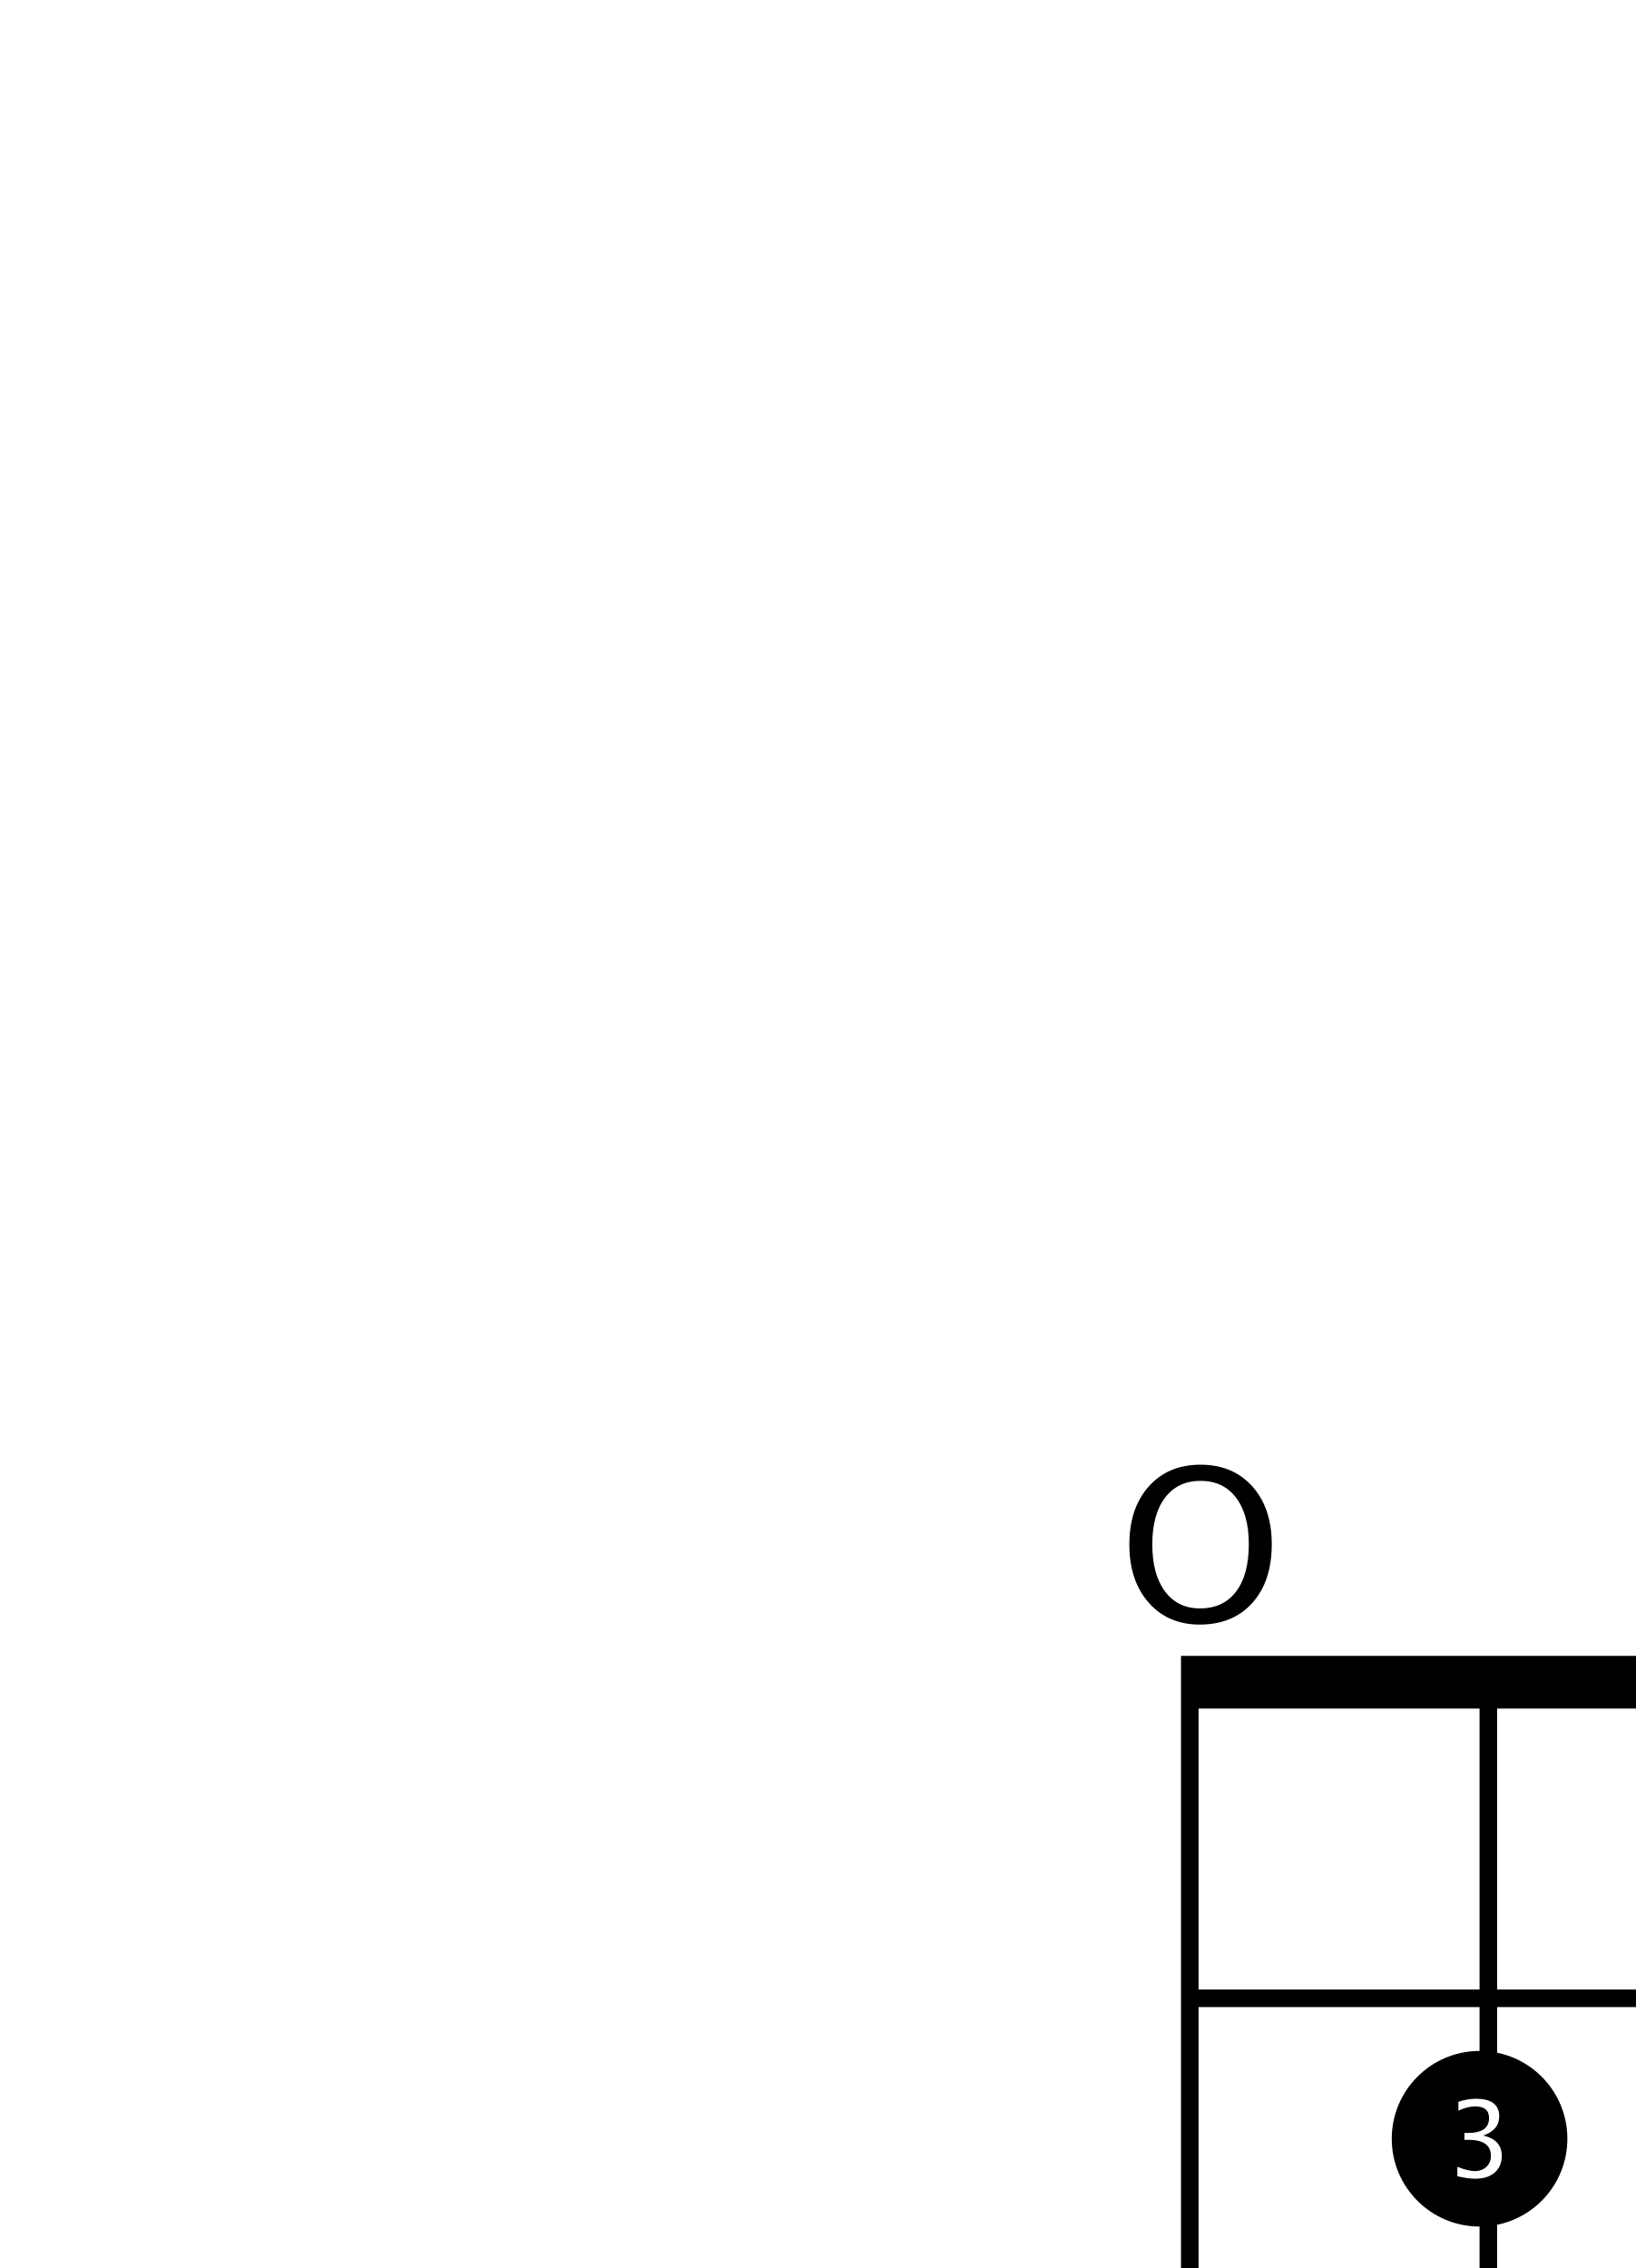
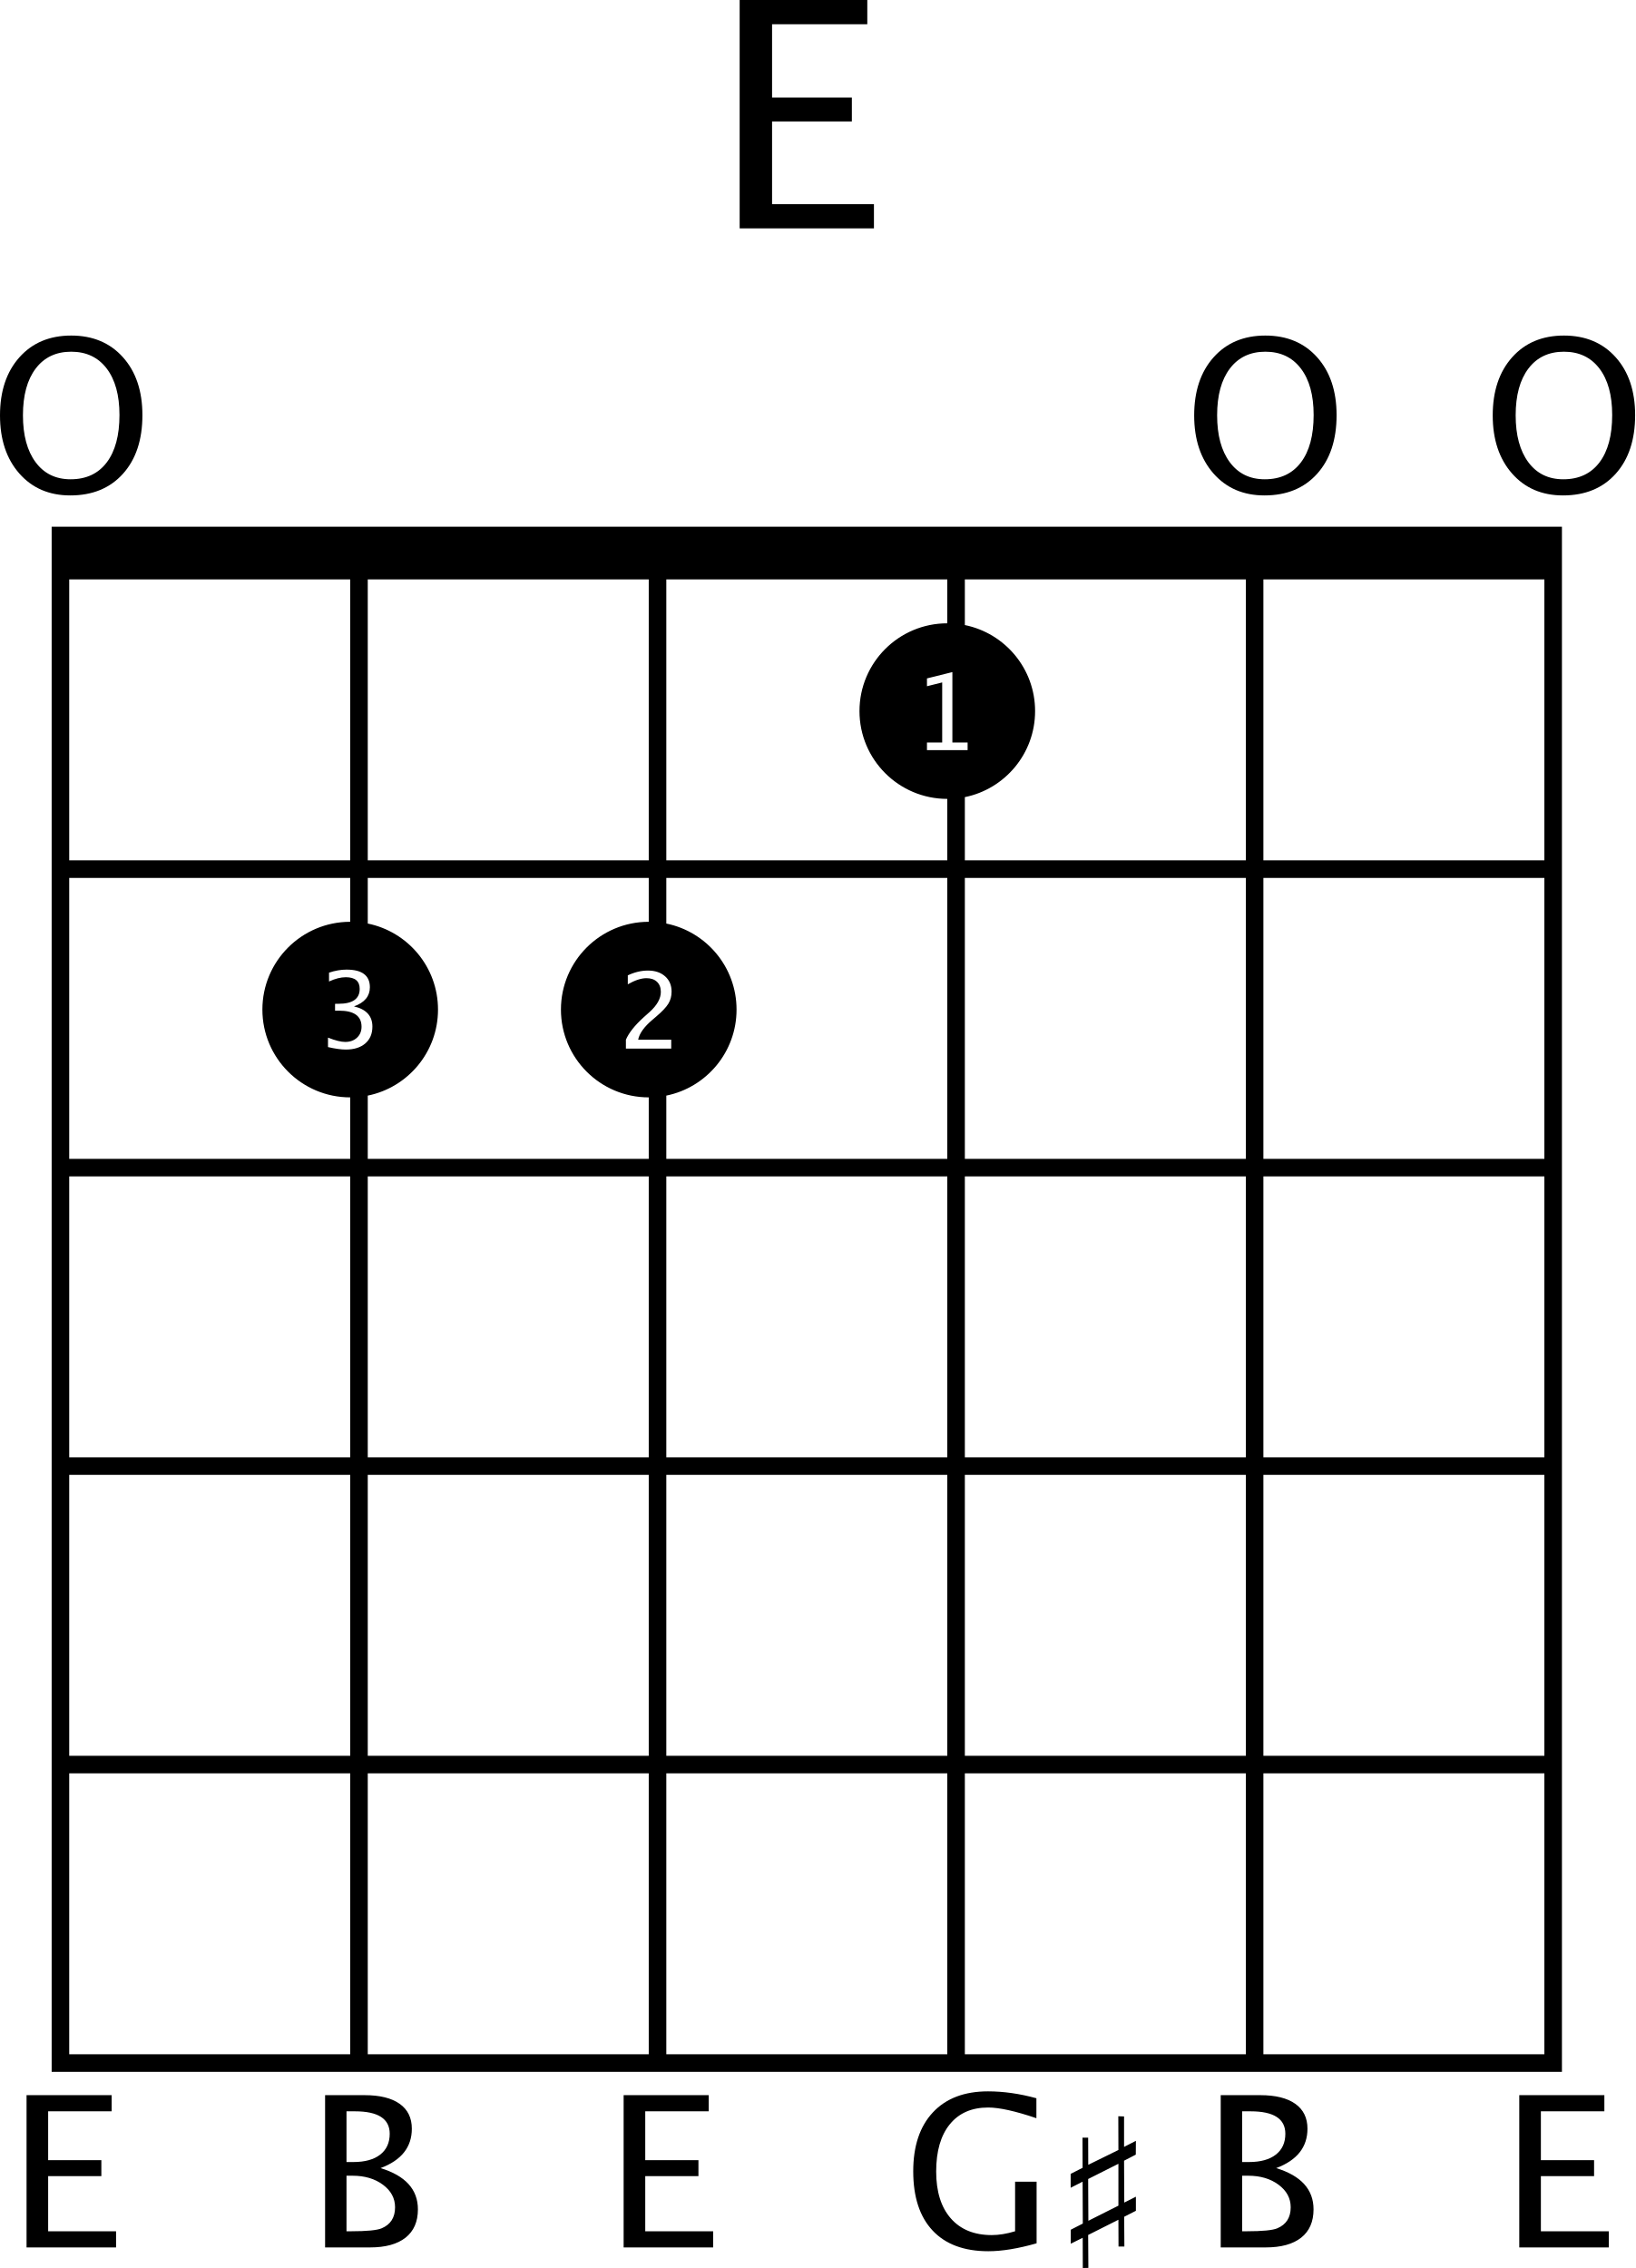
<svg xmlns="http://www.w3.org/2000/svg" style="fill-opacity:1; color-rendering:auto; color-interpolation:auto; text-rendering:auto; stroke:black; stroke-linecap:square; stroke-miterlimit:10; shape-rendering:auto; stroke-opacity:1; fill:black; stroke-dasharray:none; font-weight:normal; stroke-width:1; font-family:'Dialog'; font-style:normal; stroke-linejoin:miter; font-size:12px; stroke-dashoffset:0; image-rendering:auto;">
  <defs id="genericDefs" />
  <g>
    <g>
-       <path style="stroke:none;" d="M106.425 64.307 L106.425 77.314 L114.071 77.314 L114.071 75.935 L108.27 75.935 L108.27 71.224 L112.814 71.224 L112.814 69.861 L108.27 69.861 L108.27 65.686 L113.693 65.686 L113.693 64.307 ZM68.361 84.338 Q69.65 84.338 70.38 85.293 Q71.109 86.248 71.109 87.941 Q71.109 89.688 70.383 90.645 Q69.656 91.603 68.326 91.603 Q67.055 91.603 66.334 90.631 Q65.613 89.658 65.613 87.959 Q65.613 86.254 66.34 85.296 Q67.066 84.338 68.361 84.338 ZM136.361 84.338 Q137.65 84.338 138.38 85.293 Q139.109 86.248 139.109 87.941 Q139.109 89.688 138.383 90.645 Q137.656 91.603 136.326 91.603 Q135.055 91.603 134.334 90.631 Q133.613 89.658 133.613 87.959 Q133.613 86.254 134.34 85.296 Q135.066 84.338 136.361 84.338 ZM153.361 84.338 Q154.65 84.338 155.38 85.293 Q156.109 86.248 156.109 87.941 Q156.109 89.688 155.383 90.645 Q154.656 91.603 153.326 91.603 Q152.055 91.603 151.334 90.631 Q150.613 89.658 150.613 87.959 Q150.613 86.254 151.34 85.296 Q152.066 84.338 153.361 84.338 ZM68.361 83.418 Q66.516 83.418 65.411 84.657 Q64.307 85.897 64.307 87.965 Q64.307 90.022 65.405 91.272 Q66.504 92.523 68.309 92.523 Q70.201 92.523 71.309 91.29 Q72.416 90.057 72.416 87.953 Q72.416 85.891 71.309 84.654 Q70.201 83.418 68.361 83.418 ZM136.361 83.418 Q134.516 83.418 133.411 84.657 Q132.307 85.897 132.307 87.965 Q132.307 90.022 133.405 91.272 Q134.504 92.523 136.309 92.523 Q138.201 92.523 139.309 91.29 Q140.416 90.057 140.416 87.953 Q140.416 85.891 139.309 84.654 Q138.201 83.418 136.361 83.418 ZM153.361 83.418 Q151.516 83.418 150.411 84.657 Q149.307 85.897 149.307 87.965 Q149.307 90.022 150.405 91.272 Q151.504 92.523 153.309 92.523 Q155.201 92.523 156.309 91.29 Q157.416 90.057 157.416 87.953 Q157.416 85.891 156.309 84.654 Q155.201 83.418 153.361 83.418 ZM118.538 102.585 L118.538 106.595 L119.405 106.595 L119.405 107.029 L117.091 107.029 L117.091 106.595 L117.958 106.595 L117.958 103.173 L117.091 103.39 L117.091 102.945 L118.538 102.585 ZM84.248 97.307 L84.248 113.307 L68.248 113.307 L68.248 97.307 ZM101.248 97.307 L101.248 113.307 L85.248 113.307 L85.248 97.307 ZM118.248 97.307 L118.248 99.807 C115.487 99.807 113.248 102.045 113.248 104.807 C113.248 107.568 115.487 109.807 118.248 109.807 L118.248 113.307 L102.248 113.307 L102.248 97.307 ZM135.248 97.307 L135.248 113.307 L119.248 113.307 L119.248 109.707 L119.248 109.707 C121.53 109.243 123.248 107.226 123.248 104.807 C123.248 102.388 121.53 100.37 119.248 99.907 L119.248 99.907 L119.248 97.307 ZM152.248 97.307 L152.248 113.307 L136.248 113.307 L136.248 97.307 ZM101.201 119.585 Q101.811 119.585 102.18 119.913 Q102.549 120.241 102.549 120.783 Q102.549 121.172 102.363 121.474 Q102.177 121.776 101.67 122.207 L101.447 122.397 Q100.753 122.986 100.644 123.522 L102.528 123.522 L102.528 124.029 L99.947 124.029 L99.947 123.522 Q100.199 122.933 100.967 122.239 L101.298 121.943 Q101.936 121.366 101.936 120.797 Q101.936 120.434 101.718 120.226 Q101.5 120.018 101.119 120.018 Q100.668 120.018 100.056 120.367 L100.056 119.857 Q100.633 119.585 101.201 119.585 ZM84.039 119.53 Q85.369 119.53 85.369 120.535 Q85.369 121.3 84.463 121.625 Q85.512 121.868 85.512 122.773 Q85.512 123.386 85.108 123.734 Q84.704 124.083 83.998 124.083 Q83.596 124.083 82.984 123.942 L82.984 123.403 Q83.605 123.649 83.962 123.649 Q84.376 123.649 84.635 123.408 Q84.894 123.166 84.894 122.782 Q84.894 121.868 83.614 121.868 L83.385 121.868 L83.385 121.478 L83.587 121.476 Q84.789 121.476 84.789 120.629 Q84.789 119.964 83.998 119.964 Q83.564 119.964 83.043 120.207 L83.043 119.703 Q83.555 119.53 84.039 119.53 ZM84.248 114.307 L84.248 116.807 C81.487 116.807 79.248 119.045 79.248 121.807 C79.248 124.568 81.487 126.807 84.248 126.807 L84.248 130.307 L68.248 130.307 L68.248 114.307 ZM101.248 114.307 L101.248 116.807 C98.487 116.807 96.248 119.045 96.248 121.807 C96.248 124.568 98.487 126.807 101.248 126.807 L101.248 130.307 L85.248 130.307 L85.248 126.707 L85.248 126.707 C87.53 126.243 89.248 124.226 89.248 121.807 C89.248 119.388 87.53 117.37 85.248 116.907 L85.248 116.907 L85.248 114.307 ZM118.248 114.307 L118.248 130.307 L102.248 130.307 L102.248 126.707 L102.248 126.707 C104.53 126.243 106.248 124.226 106.248 121.807 C106.248 119.388 104.53 117.37 102.248 116.907 L102.248 116.907 L102.248 114.307 ZM135.248 114.307 L135.248 130.307 L119.248 130.307 L119.248 114.307 ZM152.248 114.307 L152.248 130.307 L136.248 130.307 L136.248 114.307 ZM84.248 131.307 L84.248 147.307 L68.248 147.307 L68.248 131.307 ZM101.248 131.307 L101.248 147.307 L85.248 147.307 L85.248 131.307 ZM118.248 131.307 L118.248 147.307 L102.248 147.307 L102.248 131.307 ZM135.248 131.307 L135.248 147.307 L119.248 147.307 L119.248 131.307 ZM152.248 131.307 L152.248 147.307 L136.248 147.307 L136.248 131.307 ZM84.248 148.307 L84.248 164.307 L68.248 164.307 L68.248 148.307 ZM101.248 148.307 L101.248 164.307 L85.248 164.307 L85.248 148.307 ZM118.248 148.307 L118.248 164.307 L102.248 164.307 L102.248 148.307 ZM135.248 148.307 L135.248 164.307 L119.248 164.307 L119.248 148.307 ZM152.248 148.307 L152.248 164.307 L136.248 164.307 L136.248 148.307 ZM84.248 165.307 L84.248 181.307 L68.248 181.307 L68.248 165.307 ZM101.248 165.307 L101.248 181.307 L85.248 181.307 L85.248 165.307 ZM118.248 165.307 L118.248 181.307 L102.248 181.307 L102.248 165.307 ZM135.248 165.307 L135.248 181.307 L119.248 181.307 L119.248 165.307 ZM152.248 165.307 L152.248 181.307 L136.248 181.307 L136.248 165.307 ZM67.248 94.307 L67.248 96.307 L67.248 182.307 L153.248 182.307 L153.248 96.307 L153.248 94.307 ZM84.518 184.555 Q86.498 184.555 86.498 185.832 Q86.498 186.6 85.956 187.022 Q85.414 187.443 84.43 187.443 L84.037 187.443 L84.037 184.555 ZM135.518 184.555 Q137.498 184.555 137.498 185.832 Q137.498 186.6 136.956 187.022 Q136.414 187.443 135.43 187.443 L135.037 187.443 L135.037 184.555 ZM127.992 187.543 L127.992 189.928 L126.281 190.789 L126.269 188.41 L127.992 187.543 ZM84.383 188.223 Q85.42 188.223 86.111 188.735 Q86.803 189.248 86.803 190.022 Q86.803 190.894 86.041 191.217 Q85.643 191.387 84.289 191.387 L84.037 191.387 L84.037 188.223 ZM135.383 188.223 Q136.42 188.223 137.111 188.735 Q137.803 189.248 137.803 190.022 Q137.803 190.894 137.041 191.217 Q136.643 191.387 135.289 191.387 L135.037 191.387 L135.037 188.223 ZM65.818 183.635 L65.818 192.307 L70.916 192.307 L70.916 191.387 L67.049 191.387 L67.049 188.246 L70.078 188.246 L70.078 187.338 L67.049 187.338 L67.049 184.555 L70.664 184.555 L70.664 183.635 ZM82.818 183.635 L82.818 192.307 L85.373 192.307 Q86.697 192.307 87.4 191.75 Q88.103 191.193 88.103 190.139 Q88.103 188.44 85.977 187.789 Q87.758 187.121 87.758 185.545 Q87.758 184.619 87.064 184.127 Q86.369 183.635 85.068 183.635 ZM99.818 183.635 L99.818 192.307 L104.916 192.307 L104.916 191.387 L101.049 191.387 L101.049 188.246 L104.078 188.246 L104.078 187.338 L101.049 187.338 L101.049 184.555 L104.664 184.555 L104.664 183.635 ZM133.818 183.635 L133.818 192.307 L136.373 192.307 Q137.697 192.307 138.4 191.75 Q139.103 191.193 139.103 190.139 Q139.103 188.44 136.977 187.789 Q138.758 187.121 138.758 185.545 Q138.758 184.619 138.064 184.127 Q137.369 183.635 136.068 183.635 ZM150.818 183.635 L150.818 192.307 L155.916 192.307 L155.916 191.387 L152.049 191.387 L152.049 188.246 L155.078 188.246 L155.078 187.338 L152.049 187.338 L152.049 184.555 L155.664 184.555 L155.664 183.635 ZM120.568 183.418 Q118.547 183.418 117.428 184.616 Q116.309 185.815 116.309 187.971 Q116.309 190.168 117.413 191.346 Q118.518 192.523 120.586 192.523 Q121.758 192.523 123.334 192.072 L123.334 188.562 L122.109 188.562 L122.109 191.387 Q121.394 191.603 120.779 191.603 Q119.279 191.603 118.447 190.651 Q117.615 189.699 117.615 187.982 Q117.615 186.248 118.392 185.293 Q119.168 184.338 120.574 184.338 Q121.529 184.338 123.322 184.947 L123.322 183.81 Q121.893 183.418 120.568 183.418 ZM127.986 184.836 L127.992 186.758 L126.275 187.602 L126.269 186.055 L125.947 186.055 L125.953 187.772 L125.273 188.117 L125.273 188.908 L125.953 188.562 L125.965 190.947 L125.279 191.299 L125.279 192.096 L125.959 191.756 L125.965 193.478 L126.281 193.473 L126.269 191.598 L127.992 190.731 L127.998 192.254 L128.332 192.254 L128.32 190.56 L128.988 190.221 L128.988 189.418 L128.326 189.752 L128.315 187.367 L128.982 187.022 L128.988 186.236 L128.315 186.582 L128.315 184.848 L127.986 184.836 Z" />
+       <path style="stroke:none;" d="M126.355 0 L126.355 39.023 L149.294 39.023 L149.294 34.884 L131.892 34.884 L131.892 20.751 L145.523 20.751 L145.523 16.664 L131.892 16.664 L131.892 4.14 L148.16 4.14 L148.16 0 ZM12.164 60.094 Q16.031 60.094 18.22 62.959 Q20.408 65.824 20.408 70.904 Q20.408 76.143 18.229 79.017 Q16.049 81.891 12.059 81.891 Q8.244 81.891 6.082 78.973 Q3.92 76.055 3.92 70.957 Q3.92 65.842 6.1 62.968 Q8.279 60.094 12.164 60.094 ZM216.164 60.094 Q220.031 60.094 222.22 62.959 Q224.408 65.824 224.408 70.904 Q224.408 76.143 222.228 79.017 Q220.049 81.891 216.059 81.891 Q212.244 81.891 210.082 78.973 Q207.92 76.055 207.92 70.957 Q207.92 65.842 210.1 62.968 Q212.279 60.094 216.164 60.094 ZM267.164 60.094 Q271.031 60.094 273.22 62.959 Q275.408 65.824 275.408 70.904 Q275.408 76.143 273.228 79.017 Q271.049 81.891 267.059 81.891 Q263.244 81.891 261.082 78.973 Q258.92 76.055 258.92 70.957 Q258.92 65.842 261.1 62.968 Q263.279 60.094 267.164 60.094 ZM12.164 57.334 Q6.627 57.334 3.313 61.052 Q0 64.769 0 70.975 Q0 77.144 3.296 80.897 Q6.592 84.65 12.006 84.65 Q17.684 84.65 21.006 80.95 Q24.328 77.25 24.328 70.939 Q24.328 64.752 21.006 61.043 Q17.684 57.334 12.164 57.334 ZM216.164 57.334 Q210.627 57.334 207.314 61.052 Q204 64.769 204 70.975 Q204 77.144 207.296 80.897 Q210.592 84.65 216.006 84.65 Q221.684 84.65 225.006 80.95 Q228.328 77.25 228.328 70.939 Q228.328 64.752 225.006 61.043 Q221.684 57.334 216.164 57.334 ZM267.164 57.334 Q261.627 57.334 258.313 61.052 Q255 64.769 255 70.975 Q255 77.144 258.296 80.897 Q261.592 84.65 267.006 84.65 Q272.684 84.65 276.006 80.95 Q279.328 77.25 279.328 70.939 Q279.328 64.752 276.006 61.043 Q272.684 57.334 267.164 57.334 ZM162.694 114.834 L162.694 126.866 L165.296 126.866 L165.296 128.167 L158.352 128.167 L158.352 126.866 L160.954 126.866 L160.954 116.6 L158.352 117.251 L158.352 115.915 L162.694 114.834 ZM59.824 99 L59.824 147 L11.824 147 L11.824 99 ZM110.824 99 L110.824 147 L62.824 147 L62.824 99 ZM161.824 99 L161.824 106.5 C153.54 106.5 146.824 113.216 146.824 121.5 C146.824 129.784 153.54 136.5 161.824 136.5 L161.824 147 L113.824 147 L113.824 99 ZM212.824 99 L212.824 147 L164.824 147 L164.824 136.2 L164.824 136.2 C171.671 134.81 176.824 128.757 176.824 121.5 C176.824 114.243 171.671 108.19 164.824 106.8 L164.824 106.8 L164.824 99 ZM263.824 99 L263.824 147 L215.824 147 L215.824 99 ZM110.684 165.833 Q112.512 165.833 113.619 166.818 Q114.727 167.802 114.727 169.428 Q114.727 170.597 114.168 171.502 Q113.61 172.408 112.09 173.7 L111.422 174.271 Q109.339 176.038 109.014 177.646 L114.665 177.646 L114.665 179.167 L106.922 179.167 L106.922 177.646 Q107.678 175.879 109.981 173.796 L110.974 172.909 Q112.89 171.177 112.89 169.472 Q112.89 168.382 112.235 167.758 Q111.58 167.134 110.438 167.134 Q109.084 167.134 107.247 168.18 L107.247 166.651 Q108.978 165.833 110.684 165.833 ZM59.196 165.671 Q63.186 165.671 63.186 168.685 Q63.186 170.98 60.47 171.955 Q63.617 172.685 63.617 175.4 Q63.617 177.237 62.404 178.283 Q61.191 179.329 59.073 179.329 Q57.869 179.329 56.032 178.907 L56.032 177.29 Q57.895 178.028 58.967 178.028 Q60.206 178.028 60.984 177.303 Q61.762 176.578 61.762 175.427 Q61.762 172.685 57.921 172.685 L57.236 172.685 L57.236 171.516 L57.842 171.507 Q61.446 171.507 61.446 168.967 Q61.446 166.972 59.073 166.972 Q57.772 166.972 56.208 167.701 L56.208 166.19 Q57.746 165.671 59.196 165.671 ZM59.824 150 L59.824 157.5 C51.54 157.5 44.824 164.216 44.824 172.5 C44.824 180.784 51.54 187.5 59.824 187.5 L59.824 198 L11.824 198 L11.824 150 ZM110.824 150 L110.824 157.5 C102.54 157.5 95.824 164.216 95.824 172.5 C95.824 180.784 102.54 187.5 110.824 187.5 L110.824 198 L62.824 198 L62.824 187.2 L62.824 187.2 C69.671 185.81 74.824 179.757 74.824 172.5 C74.824 165.243 69.671 159.19 62.824 157.8 L62.824 157.8 L62.824 150 ZM161.824 150 L161.824 198 L113.824 198 L113.824 187.2 L113.824 187.2 C120.671 185.81 125.824 179.757 125.824 172.5 C125.824 165.243 120.671 159.19 113.824 157.8 L113.824 157.8 L113.824 150 ZM212.824 150 L212.824 198 L164.824 198 L164.824 150 ZM263.824 150 L263.824 198 L215.824 198 L215.824 150 ZM59.824 201 L59.824 249 L11.824 249 L11.824 201 ZM110.824 201 L110.824 249 L62.824 249 L62.824 201 ZM161.824 201 L161.824 249 L113.824 249 L113.824 201 ZM212.824 201 L212.824 249 L164.824 249 L164.824 201 ZM263.824 201 L263.824 249 L215.824 249 L215.824 201 ZM59.824 252 L59.824 300 L11.824 300 L11.824 252 ZM110.824 252 L110.824 300 L62.824 300 L62.824 252 ZM161.824 252 L161.824 300 L113.824 300 L113.824 252 ZM212.824 252 L212.824 300 L164.824 300 L164.824 252 ZM263.824 252 L263.824 300 L215.824 300 L215.824 252 ZM59.824 303 L59.824 351 L11.824 351 L11.824 303 ZM110.824 303 L110.824 351 L62.824 351 L62.824 303 ZM161.824 303 L161.824 351 L113.824 351 L113.824 303 ZM212.824 303 L212.824 351 L164.824 351 L164.824 303 ZM263.824 303 L263.824 351 L215.824 351 L215.824 303 ZM8.824 90 L8.824 96 L8.824 354 L266.824 354 L266.824 96 L266.824 90 ZM60.633 360.744 Q66.574 360.744 66.574 364.576 Q66.574 366.879 64.948 368.144 Q63.322 369.41 60.369 369.41 L59.191 369.41 L59.191 360.744 ZM213.633 360.744 Q219.574 360.744 219.574 364.576 Q219.574 366.879 217.948 368.144 Q216.322 369.41 213.369 369.41 L212.191 369.41 L212.191 360.744 ZM191.057 369.709 L191.057 376.863 L185.924 379.447 L185.889 372.31 L191.057 369.709 ZM60.228 371.748 Q63.34 371.748 65.414 373.286 Q67.488 374.824 67.488 377.144 Q67.488 379.764 65.203 380.731 Q64.008 381.24 59.947 381.24 L59.191 381.24 L59.191 371.748 ZM213.228 371.748 Q216.34 371.748 218.414 373.286 Q220.488 374.824 220.488 377.144 Q220.488 379.764 218.203 380.731 Q217.008 381.24 212.947 381.24 L212.191 381.24 L212.191 371.748 ZM4.535 357.984 L4.535 384 L19.828 384 L19.828 381.24 L8.227 381.24 L8.227 371.818 L17.314 371.818 L17.314 369.094 L8.227 369.094 L8.227 360.744 L19.072 360.744 L19.072 357.984 ZM55.535 357.984 L55.535 384 L63.199 384 Q67.172 384 69.281 382.33 Q71.391 380.66 71.391 377.496 Q71.391 372.398 65.01 370.447 Q70.353 368.443 70.353 363.715 Q70.353 360.938 68.27 359.461 Q66.188 357.984 62.285 357.984 ZM106.535 357.984 L106.535 384 L121.828 384 L121.828 381.24 L110.227 381.24 L110.227 371.818 L119.314 371.818 L119.314 369.094 L110.227 369.094 L110.227 360.744 L121.072 360.744 L121.072 357.984 ZM208.535 357.984 L208.535 384 L216.199 384 Q220.172 384 222.281 382.33 Q224.391 380.66 224.391 377.496 Q224.391 372.398 218.01 370.447 Q223.353 368.443 223.353 363.715 Q223.353 360.938 221.27 359.461 Q219.188 357.984 215.285 357.984 ZM259.535 357.984 L259.535 384 L274.828 384 L274.828 381.24 L263.227 381.24 L263.227 371.818 L272.315 371.818 L272.315 369.094 L263.227 369.094 L263.227 360.744 L274.072 360.744 L274.072 357.984 ZM168.785 357.334 Q162.721 357.334 159.363 360.929 Q156.006 364.523 156.006 370.992 Q156.006 377.584 159.319 381.117 Q162.633 384.65 168.838 384.65 Q172.353 384.65 177.082 383.297 L177.082 372.768 L173.408 372.768 L173.408 381.24 Q171.264 381.891 169.418 381.891 Q164.918 381.891 162.422 379.034 Q159.926 376.178 159.926 371.027 Q159.926 365.824 162.255 362.959 Q164.584 360.094 168.803 360.094 Q171.668 360.094 177.047 361.922 L177.047 358.512 Q172.758 357.334 168.785 357.334 ZM191.039 361.588 L191.057 367.353 L185.906 369.885 L185.889 365.244 L184.922 365.244 L184.94 370.394 L182.9 371.432 L182.9 373.805 L184.94 372.768 L184.975 379.922 L182.918 380.977 L182.918 383.367 L184.957 382.348 L184.975 387.516 L185.924 387.498 L185.889 381.873 L191.057 379.272 L191.074 383.842 L192.076 383.842 L192.041 378.762 L194.045 377.742 L194.045 375.334 L192.059 376.336 L192.023 369.182 L194.027 368.144 L194.045 365.789 L192.023 366.826 L192.023 361.623 L191.039 361.588 Z" />
    </g>
  </g>
</svg>
